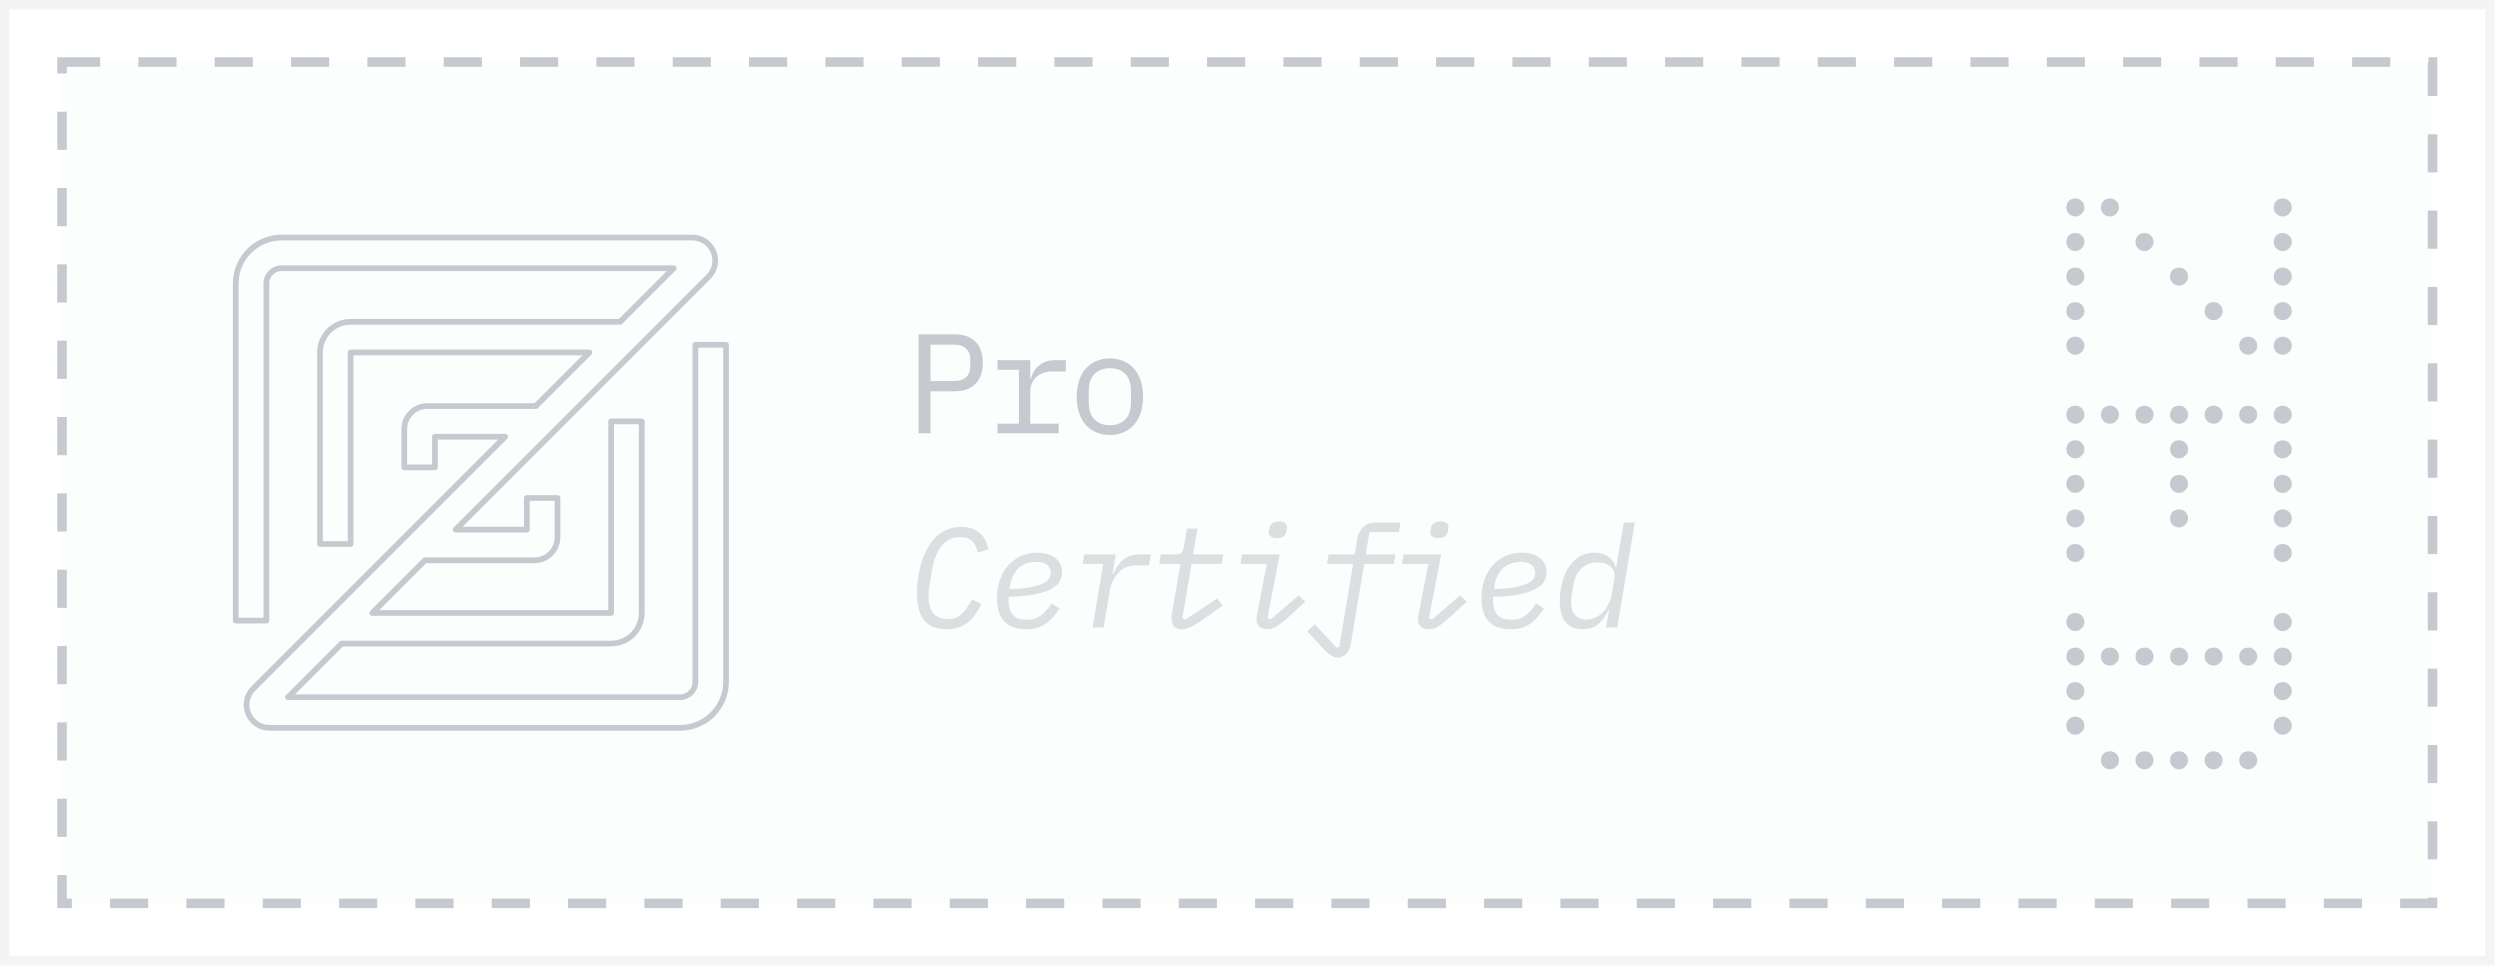
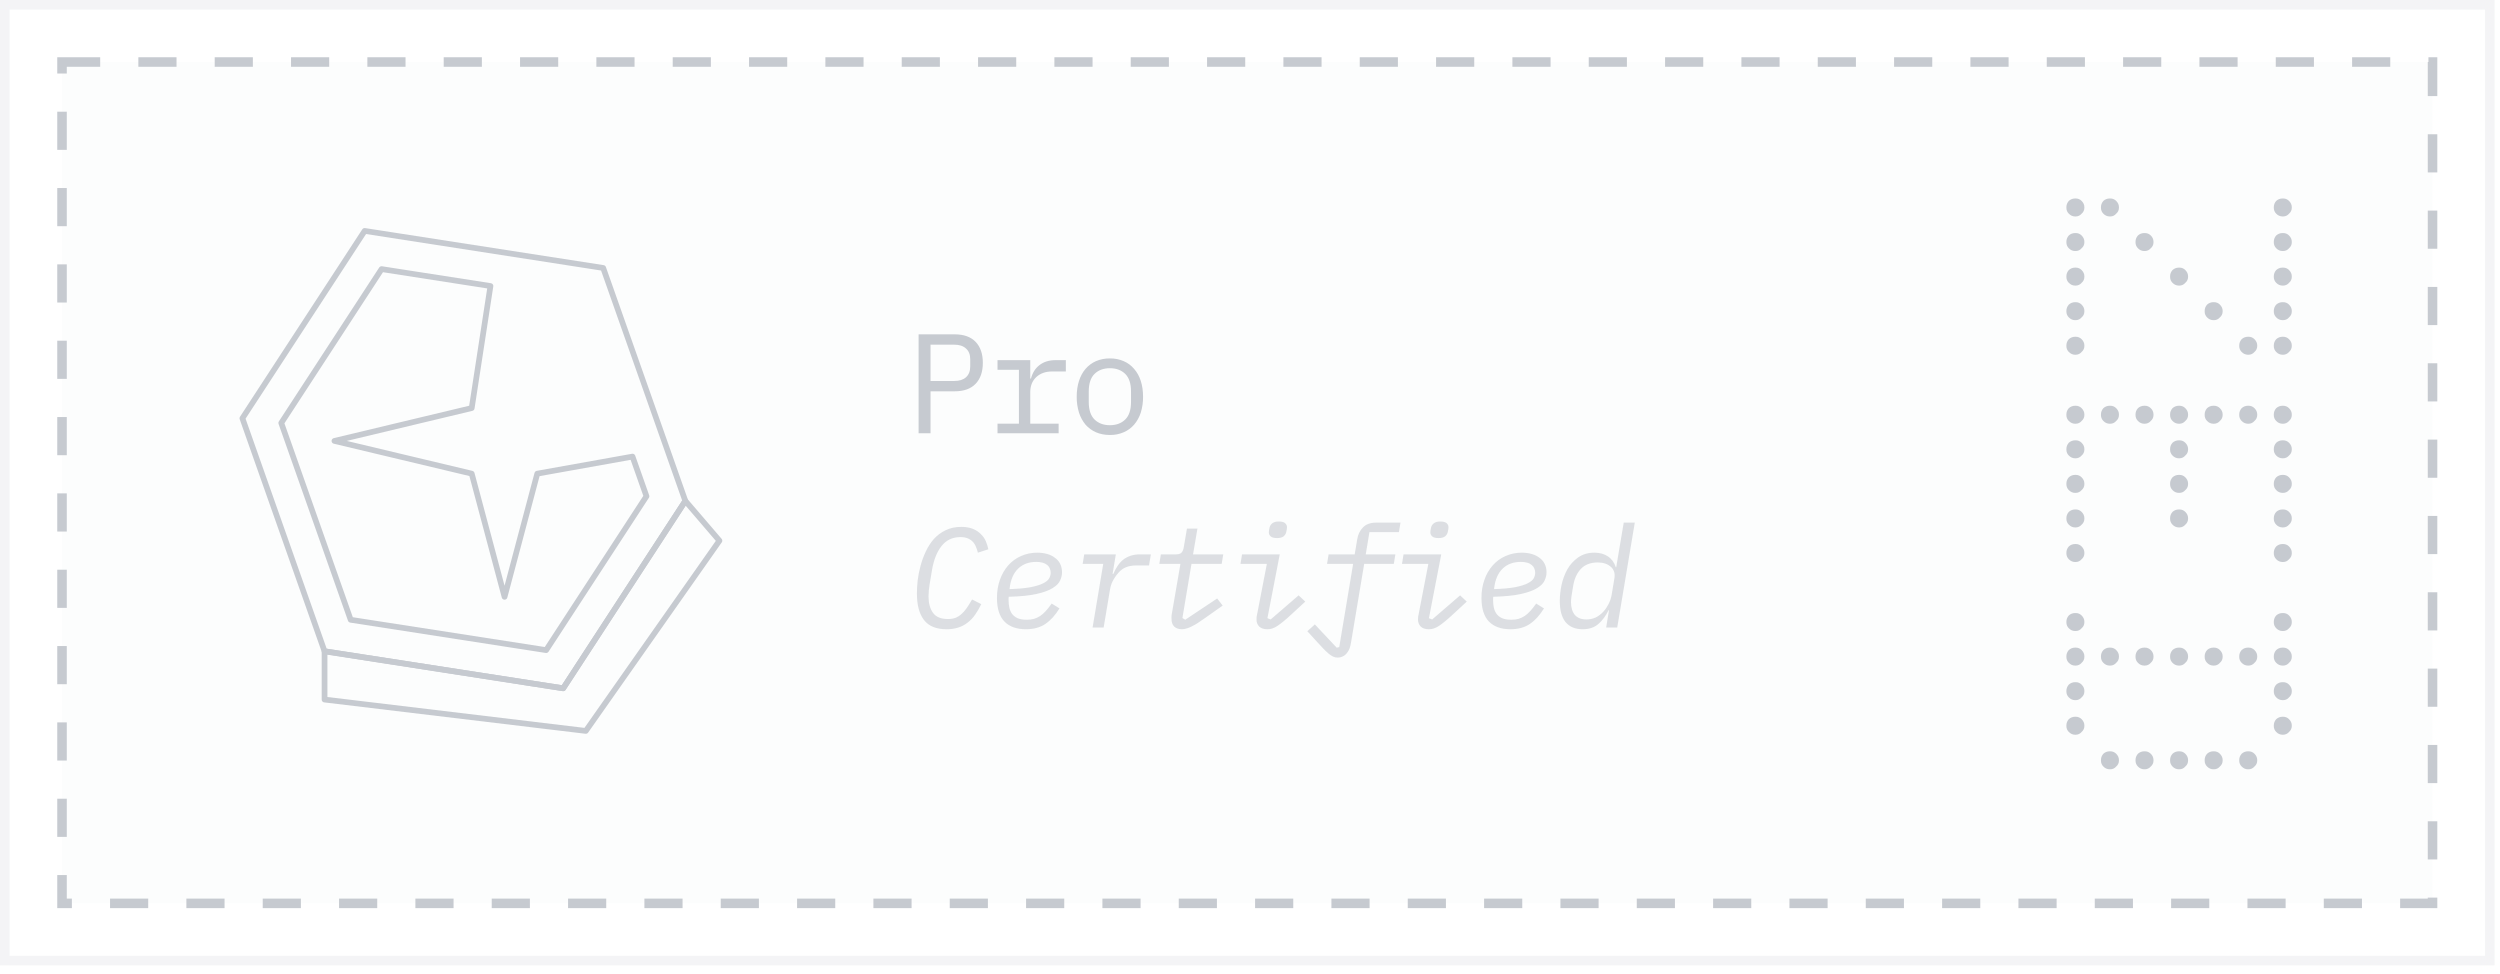
<svg xmlns="http://www.w3.org/2000/svg" width="262" height="102" fill="none">
  <path stroke="#c6cad0" d="M.5.5h260.43v100.173H.5z" opacity=".2" />
  <path fill="#c6cad0" fill-opacity=".05" stroke="#c6cad0" stroke-dasharray="4 4" d="M6.5 6.5h248.43v88.173H6.5z" />
  <path fill="#c6cad0" d="M116.316 45.586q-.802 0-1.456-.282a3.15 3.15 0 0 1-1.099-.802 3.8 3.8 0 0 1-.684-1.263 5.5 5.5 0 0 1-.238-1.664q0-.906.238-1.65t.684-1.262a3.1 3.1 0 0 1 1.099-.817 3.6 3.6 0 0 1 1.456-.283 3.5 3.5 0 0 1 1.441.283q.654.282 1.1.817.46.519.698 1.263t.238 1.649a5.5 5.5 0 0 1-.238 1.664 3.7 3.7 0 0 1-.698 1.263 3 3 0 0 1-1.1.802 3.5 3.5 0 0 1-1.441.282m0-1.025q.995 0 1.605-.594.609-.594.609-1.843v-1.099q0-1.248-.609-1.842-.61-.594-1.605-.594t-1.605.594q-.609.594-.609 1.842v1.1q0 1.247.609 1.842.61.594 1.605.594M104.54 44.398h2.244v-5.646h-2.244v-1.01h3.432v1.931h.074q.238-.907.892-1.411.669-.52 1.694-.52h1.069v1.188h-1.441q-1.025 0-1.664.594-.624.596-.624 1.56v3.313h2.972v1.01h-6.404zM96.27 45.408v-10.37h3.774q1.442 0 2.199.787.758.788.758 2.199t-.758 2.199q-.757.787-2.199.787h-2.525v4.398zm1.249-5.482h2.496q.787 0 1.218-.387.446-.401.446-1.129v-.772q0-.728-.446-1.115-.43-.4-1.218-.4h-2.496z" />
  <path fill="#c6cad0" d="M168.622 63.953h-.044q-.446.907-1.085 1.456-.624.535-1.634.535-1.16 0-1.783-.743-.609-.743-.609-2.228 0-.773.178-1.65a6.1 6.1 0 0 1 .609-1.649 3.8 3.8 0 0 1 1.129-1.248q.7-.505 1.709-.505.847 0 1.411.386.58.371.832 1.13h.045l.787-4.665h1.159l-1.842 10.994h-1.159zm-2.362.966q.475 0 .936-.193.46-.209.862-.654.297-.327.52-.773.237-.446.327-.98l.282-1.694q.133-.802-.386-1.233-.506-.446-1.367-.446-1.114 0-1.753.669-.624.669-.803 1.738l-.178 1.07q-.03.208-.045.371a3 3 0 0 0-.014.297q0 .863.401 1.352.415.476 1.218.476M158.288 65.944q-1.457 0-2.244-.802-.787-.818-.787-2.481 0-1.041.312-1.902a4.5 4.5 0 0 1 .862-1.5 3.8 3.8 0 0 1 1.337-.981 4.1 4.1 0 0 1 1.708-.357q.565 0 1.04.134t.817.401q.357.252.55.639.193.386.193.891 0 .402-.193.832-.178.431-.772.803-.58.37-1.694.624-1.1.252-2.927.297-.015.118-.015.222v.12q0 .4.074.772.075.371.283.669.207.282.579.46.372.163.981.163.416 0 .743-.089.34-.103.638-.297.312-.207.595-.52.297-.327.624-.787l.817.505q-.654 1.07-1.486 1.634-.817.55-2.035.55m1.084-7.057q-1.158 0-1.887.698-.728.699-.891 2.006l-.015.148q1.397-.045 2.244-.208.861-.177 1.307-.416.46-.237.609-.52.149-.282.149-.564 0-.238-.089-.446a.8.8 0 0 0-.253-.356 1.2 1.2 0 0 0-.475-.253 2.4 2.4 0 0 0-.699-.09M150.761 56.39q-.475 0-.669-.177a.55.55 0 0 1-.193-.416q0-.09.015-.194t.045-.237a.78.78 0 0 1 .297-.52q.237-.193.683-.193.476 0 .669.178a.55.55 0 0 1 .193.416q0 .09-.015.193-.015.105-.044.238a.85.85 0 0 1-.298.535q-.237.177-.683.178m-1.01 9.554q-.565 0-.862-.282a1.04 1.04 0 0 1-.282-.743q0-.15.015-.297.029-.164.059-.297l1.01-5.23h-2.763l.163-.996h3.952l-1.292 6.686.341.134 2.927-2.526.699.654-1.352 1.248q-.52.49-.907.802-.37.312-.668.505a2.1 2.1 0 0 1-.55.268q-.238.075-.49.074M140.159 68.915a1 1 0 0 1-.446-.104 2 2 0 0 1-.46-.297 7 7 0 0 1-.58-.55q-.311-.326-.758-.817l-.906-.995.788-.713 2.288 2.436.267-.06 1.456-8.72h-2.734l.164-.995h2.733l.268-1.59q.119-.757.609-1.248.49-.49 1.352-.49h2.57l-.163.995h-3.09l-.387 2.332h3.105l-.163.996h-3.105l-1.382 8.26a3 3 0 0 1-.148.595q-.105.282-.283.49a1.1 1.1 0 0 1-.416.342q-.252.133-.579.133M133.836 56.39q-.476 0-.669-.177a.55.55 0 0 1-.193-.416q0-.09.015-.194t.044-.237a.8.8 0 0 1 .297-.52q.238-.193.684-.193.476 0 .668.178a.55.55 0 0 1 .194.416q0 .09-.015.193-.015.105-.045.238a.85.85 0 0 1-.297.535q-.238.177-.683.178m-1.011 9.554q-.564 0-.861-.282a1.03 1.03 0 0 1-.283-.743q0-.15.015-.297.03-.164.06-.297l1.01-5.23h-2.764l.164-.996h3.952l-1.293 6.686.342.134 2.927-2.526.698.654-1.352 1.248q-.52.49-.906.802a7 7 0 0 1-.669.505 2.1 2.1 0 0 1-.549.268q-.238.075-.491.074M123.872 65.944q-.52 0-.817-.282-.282-.283-.282-.818v-.282a2 2 0 0 1 .045-.297l.891-5.17h-2.214l.164-.996h1.56q.386 0 .564-.148.193-.164.268-.55l.341-2.006h1.1l-.461 2.704h3.165l-.164.996h-3.164l-.951 5.675.297.178 3.343-2.228.579.743-1.679 1.188q-.519.372-.906.624a6 6 0 0 1-.683.387 2.7 2.7 0 0 1-.535.208q-.238.075-.461.074M114.503 65.766l1.115-6.671h-2.155l.164-.996h3.313l-.342 2.05h.074a4.8 4.8 0 0 1 .446-.831q.253-.387.58-.654.341-.267.772-.416a3 3 0 0 1 .981-.149h1.159l-.194 1.16h-1.307q-.669 0-1.114.192-.446.179-.788.58l-.208.252q-.119.15-.252.372a4 4 0 0 0-.253.505 3.6 3.6 0 0 0-.163.609l-.669 3.997zM107.512 65.944q-1.457 0-2.244-.802-.787-.818-.787-2.481 0-1.041.312-1.902a4.6 4.6 0 0 1 .861-1.5 3.85 3.85 0 0 1 1.338-.981 4.1 4.1 0 0 1 1.708-.357q.564 0 1.04.134.475.134.817.401.357.252.55.639.193.386.193.891 0 .402-.193.832-.178.431-.773.803-.579.37-1.693.624-1.1.252-2.927.297-.015.118-.015.222v.12q0 .4.074.772.075.371.283.669.207.282.579.46.371.163.981.163.415 0 .742-.089.342-.103.639-.297.312-.207.595-.52.297-.327.624-.787l.817.505q-.654 1.07-1.486 1.634-.817.55-2.035.55m1.084-7.057q-1.158 0-1.887.698-.727.699-.891 2.006l-.015.148q1.397-.045 2.243-.208.862-.177 1.308-.416.46-.237.609-.52.149-.282.149-.564 0-.238-.09-.446a.8.8 0 0 0-.252-.356 1.2 1.2 0 0 0-.476-.253 2.4 2.4 0 0 0-.698-.09M99.197 65.944q-1.62 0-2.362-.966-.743-.966-.743-2.778 0-.594.075-1.337.088-.758.297-1.53.207-.787.55-1.516.341-.743.846-1.322a3.9 3.9 0 0 1 1.233-.921q.714-.357 1.65-.357.712 0 1.218.208.505.208.832.55.342.327.52.743t.267.847l-1.099.356a3.3 3.3 0 0 0-.208-.624 1.52 1.52 0 0 0-.847-.876 2 2 0 0 0-.773-.134q-1.248 0-1.99.95-.729.938-.996 2.541l-.238 1.427q-.06.34-.089.668-.03.327-.03.639 0 1.07.476 1.723.475.64 1.545.64.446 0 .788-.12.34-.134.624-.386.297-.252.564-.639.267-.386.565-.906l.965.49a8 8 0 0 1-.638 1.1 3.7 3.7 0 0 1-.788.832 3.1 3.1 0 0 1-.98.52 3.9 3.9 0 0 1-1.234.178" opacity=".6" />
-   <path stroke="#c6cad0" stroke-linejoin="round" stroke-width=".6" d="M29.521 28.106c-.887 0-1.605.72-1.605 1.606v35.326h-3.212V29.712a4.817 4.817 0 0 1 4.817-4.817h43.023c2.146 0 3.22 2.594 1.703 4.111L47.75 55.504h7.464v-3.312h3.212v4.115a2.41 2.41 0 0 1-2.409 2.409H44.538l-5.52 5.52h25.027V44.164h3.211v20.072a3.21 3.21 0 0 1-3.211 3.211H35.806l-5.62 5.62h41.085c.887 0 1.605-.719 1.605-1.606V36.135h3.212V71.46a4.817 4.817 0 0 1-4.817 4.818H28.248c-2.146 0-3.22-2.595-1.703-4.112l26.397-26.398H45.58v3.212h-3.212v-4.014a2.41 2.41 0 0 1 2.409-2.41h11.378l5.62-5.62H36.747V57.01h-3.211V36.938a3.21 3.21 0 0 1 3.211-3.212h28.239l5.62-5.62z" clip-rule="evenodd" />
+   <path stroke="#c6cad0" stroke-linejoin="round" stroke-width=".6" clip-rule="evenodd" d="M34.013,68.252 L59.022,72.134 L71.824,52.496 L75.397,56.664 L61.392,76.6 L34.013,73.313Z" />
+   <path stroke="#c6cad0" stroke-linejoin="round" stroke-width=".6" clip-rule="evenodd" d="M25.403,43.838 L34.013,68.252 L59.022,72.134 L71.824,52.496 L63.214,28.082 L38.217,24.2ZM39.991,28.201 L51.4,29.976 L49.435,42.766 L35.049,46.208 L49.435,49.638 L52.877,62.547 L56.307,49.638 L66.287,47.851 L67.752,52.008 L57.236,68.133 L36.752,64.953 L29.476,44.326Z" />
  <path fill="#c6cad0" d="M240.179 65.152v.073a.79.79 0 0 1-.29.616.79.79 0 0 1-.616.29h-.072a.9.9 0 0 1-.652-.29.84.84 0 0 1-.254-.616v-.073a.96.96 0 0 1 .254-.652.96.96 0 0 1 .652-.253h.072q.363 0 .616.253.29.29.29.652m0 3.623v.073a.79.79 0 0 1-.29.616.79.79 0 0 1-.616.29h-.072a.9.9 0 0 1-.652-.29.84.84 0 0 1-.254-.616v-.073a.96.96 0 0 1 .254-.652.96.96 0 0 1 .652-.253h.072q.363 0 .616.253.29.29.29.652m0 3.623v.073a.79.79 0 0 1-.29.615.79.79 0 0 1-.616.29h-.072a.9.9 0 0 1-.652-.29.84.84 0 0 1-.254-.615v-.073a.96.96 0 0 1 .254-.652.96.96 0 0 1 .652-.254h.072q.363 0 .616.254.29.29.29.652m0 3.623v.073a.79.79 0 0 1-.29.615.79.79 0 0 1-.616.29h-.072a.9.9 0 0 1-.652-.29.84.84 0 0 1-.254-.615v-.073a.96.96 0 0 1 .254-.652.96.96 0 0 1 .652-.254h.072q.363 0 .616.254.29.29.29.652m-3.623-7.246v.073a.79.79 0 0 1-.29.616.79.79 0 0 1-.616.29h-.072a.9.9 0 0 1-.652-.29.84.84 0 0 1-.254-.616v-.073q0-.362.254-.652a.96.96 0 0 1 .652-.253h.072q.363 0 .616.253.29.29.29.652m0 10.869v.072a.79.79 0 0 1-.29.616.79.79 0 0 1-.616.29h-.072q-.363 0-.652-.29a.84.84 0 0 1-.254-.616v-.072q0-.363.254-.652a.96.96 0 0 1 .652-.254h.072q.363 0 .616.254.29.29.29.652m-3.623-10.869v.073a.79.79 0 0 1-.29.616.79.79 0 0 1-.616.29h-.072a.9.9 0 0 1-.652-.29.84.84 0 0 1-.254-.616v-.073q0-.362.254-.652a.96.96 0 0 1 .652-.253h.072q.363 0 .616.253.29.29.29.652m0 10.869v.072a.79.79 0 0 1-.29.616.79.79 0 0 1-.616.29h-.072q-.363 0-.652-.29a.84.84 0 0 1-.254-.616v-.072q0-.363.254-.652a.96.96 0 0 1 .652-.254h.072q.363 0 .616.254.29.29.29.652m-3.623-10.869v.073a.79.79 0 0 1-.29.616.79.79 0 0 1-.615.29h-.073a.9.9 0 0 1-.652-.29.84.84 0 0 1-.254-.616v-.073q0-.362.254-.652a.97.97 0 0 1 .652-.253h.073q.362 0 .615.253.29.29.29.652m0 10.869v.072a.79.79 0 0 1-.29.616.79.79 0 0 1-.615.29h-.073a.9.9 0 0 1-.652-.29.84.84 0 0 1-.254-.616v-.072q0-.363.254-.652a.97.97 0 0 1 .652-.254h.073q.362 0 .615.254.29.29.29.652m-3.623-10.869v.073a.79.79 0 0 1-.289.616.8.8 0 0 1-.616.29h-.073a.9.9 0 0 1-.652-.29.84.84 0 0 1-.254-.616v-.073q0-.362.254-.652a.97.97 0 0 1 .652-.253h.073q.361 0 .616.253a.9.9 0 0 1 .289.652m0 10.869v.072a.79.79 0 0 1-.289.616.8.8 0 0 1-.616.29h-.073a.9.9 0 0 1-.652-.29.84.84 0 0 1-.254-.616v-.072q0-.363.254-.652a.97.97 0 0 1 .652-.254h.073q.361 0 .616.254a.9.9 0 0 1 .289.652m-3.622-10.869v.073a.79.79 0 0 1-.29.616.79.79 0 0 1-.616.29h-.073a.9.9 0 0 1-.652-.29.84.84 0 0 1-.253-.616v-.073q0-.362.253-.652a.97.97 0 0 1 .652-.253h.073a.84.84 0 0 1 .616.253q.29.29.29.652m0 10.869v.072a.79.79 0 0 1-.29.616.79.79 0 0 1-.616.29h-.073a.9.9 0 0 1-.652-.29.84.84 0 0 1-.253-.616v-.072q0-.363.253-.652a.97.97 0 0 1 .652-.254h.073a.84.84 0 0 1 .616.254q.29.29.29.652m-3.623-14.492v.073a.79.79 0 0 1-.29.616.79.79 0 0 1-.616.29h-.073q-.361 0-.652-.29a.84.84 0 0 1-.253-.616v-.073q0-.362.253-.652a.97.97 0 0 1 .652-.253h.073a.84.84 0 0 1 .616.253q.29.29.29.652m0 3.623v.073a.79.79 0 0 1-.29.616.79.79 0 0 1-.616.29h-.073q-.361 0-.652-.29a.84.84 0 0 1-.253-.616v-.073q0-.362.253-.652a.97.97 0 0 1 .652-.253h.073a.84.84 0 0 1 .616.253q.29.29.29.652m0 3.623v.073a.79.79 0 0 1-.29.615.79.79 0 0 1-.616.29h-.073q-.361 0-.652-.29a.84.84 0 0 1-.253-.615v-.073q0-.362.253-.652a.97.97 0 0 1 .652-.254h.073a.84.84 0 0 1 .616.254q.29.29.29.652m0 3.623v.073a.79.79 0 0 1-.29.615.79.79 0 0 1-.616.29h-.073q-.361 0-.652-.29a.84.84 0 0 1-.253-.615v-.073q0-.363.253-.652a.97.97 0 0 1 .652-.254h.073a.84.84 0 0 1 .616.254q.29.29.29.652M240.179 43.43v.072a.79.79 0 0 1-.29.616.79.79 0 0 1-.616.29h-.072a.9.9 0 0 1-.652-.29.84.84 0 0 1-.254-.616v-.073a.96.96 0 0 1 .254-.652.96.96 0 0 1 .652-.253h.072q.363 0 .616.253.29.29.29.652m0 3.622v.073a.79.79 0 0 1-.29.616.79.79 0 0 1-.616.29h-.072a.9.9 0 0 1-.652-.29.84.84 0 0 1-.254-.616v-.073a.96.96 0 0 1 .254-.652.96.96 0 0 1 .652-.253h.072q.363 0 .616.253.29.29.29.652m0 3.623v.073a.79.79 0 0 1-.29.616.79.79 0 0 1-.616.29h-.072a.9.9 0 0 1-.652-.29.84.84 0 0 1-.254-.616v-.073a.96.96 0 0 1 .254-.652.96.96 0 0 1 .652-.254h.072q.363 0 .616.254.29.29.29.652m0 3.623v.072a.79.79 0 0 1-.29.616.79.79 0 0 1-.616.29h-.072a.9.9 0 0 1-.652-.29.84.84 0 0 1-.254-.616v-.072a.96.96 0 0 1 .254-.652.96.96 0 0 1 .652-.254h.072q.363 0 .616.254.29.29.29.652m0 3.623v.072a.79.79 0 0 1-.29.616.79.79 0 0 1-.616.29h-.072a.9.9 0 0 1-.652-.29.84.84 0 0 1-.254-.616v-.072a.96.96 0 0 1 .254-.652.96.96 0 0 1 .652-.254h.072q.363 0 .616.254.29.29.29.652m-3.623-14.492v.073a.79.79 0 0 1-.29.616.79.79 0 0 1-.616.29h-.072a.9.9 0 0 1-.652-.29.84.84 0 0 1-.254-.616v-.073q0-.362.254-.652a.96.96 0 0 1 .652-.253h.072q.363 0 .616.253.29.29.29.652m-3.623 0v.073a.79.79 0 0 1-.29.616.79.79 0 0 1-.616.29h-.072a.9.9 0 0 1-.652-.29.84.84 0 0 1-.254-.616v-.073q0-.362.254-.652a.96.96 0 0 1 .652-.253h.072q.363 0 .616.253.29.29.29.652m-3.623 0v.073a.79.79 0 0 1-.29.616.79.79 0 0 1-.615.29h-.073a.9.9 0 0 1-.652-.29.84.84 0 0 1-.254-.616v-.073q0-.362.254-.652a.97.97 0 0 1 .652-.253h.073q.362 0 .615.253.29.29.29.652m0 3.623v.073a.79.79 0 0 1-.29.616.79.79 0 0 1-.615.29h-.073a.9.9 0 0 1-.652-.29.84.84 0 0 1-.254-.616v-.073q0-.362.254-.652a.97.97 0 0 1 .652-.253h.073q.362 0 .615.253.29.29.29.652m0 3.623v.073a.79.79 0 0 1-.29.616.79.79 0 0 1-.615.29h-.073a.9.9 0 0 1-.652-.29.84.84 0 0 1-.254-.616v-.073q0-.362.254-.652a.97.97 0 0 1 .652-.254h.073q.362 0 .615.254.29.29.29.652m0 3.623v.072a.79.79 0 0 1-.29.616.79.79 0 0 1-.615.29h-.073a.9.9 0 0 1-.652-.29.84.84 0 0 1-.254-.616v-.072q0-.363.254-.652a.97.97 0 0 1 .652-.254h.073q.362 0 .615.254.29.29.29.652m-3.623-10.869v.073a.79.79 0 0 1-.289.616.8.8 0 0 1-.616.29h-.073a.9.9 0 0 1-.652-.29.84.84 0 0 1-.254-.616v-.073q0-.362.254-.652a.97.97 0 0 1 .652-.253h.073q.361 0 .616.253a.9.9 0 0 1 .289.652m-3.622 0v.073a.79.79 0 0 1-.29.616.79.79 0 0 1-.616.29h-.073a.9.9 0 0 1-.652-.29.84.84 0 0 1-.253-.616v-.073q0-.362.253-.652a.97.97 0 0 1 .652-.253h.073a.84.84 0 0 1 .616.253q.29.29.29.652m-3.623 0v.073a.79.79 0 0 1-.29.616.79.79 0 0 1-.616.29h-.073q-.361 0-.652-.29a.84.84 0 0 1-.253-.616v-.073q0-.362.253-.652a.97.97 0 0 1 .652-.253h.073a.84.84 0 0 1 .616.253q.29.29.29.652m0 3.623v.073a.79.79 0 0 1-.29.616.79.79 0 0 1-.616.29h-.073q-.361 0-.652-.29a.84.84 0 0 1-.253-.616v-.073q0-.362.253-.652a.97.97 0 0 1 .652-.253h.073a.84.84 0 0 1 .616.253q.29.29.29.652m0 3.623v.073a.79.79 0 0 1-.29.616.79.79 0 0 1-.616.29h-.073q-.361 0-.652-.29a.84.84 0 0 1-.253-.616v-.073q0-.362.253-.652a.97.97 0 0 1 .652-.254h.073a.84.84 0 0 1 .616.254q.29.29.29.652m0 3.623v.072a.79.79 0 0 1-.29.616.79.79 0 0 1-.616.29h-.073q-.361 0-.652-.29a.84.84 0 0 1-.253-.616v-.072q0-.363.253-.652a.97.97 0 0 1 .652-.254h.073a.84.84 0 0 1 .616.254q.29.29.29.652m0 3.623v.072a.79.79 0 0 1-.29.616.79.79 0 0 1-.616.29h-.073q-.361 0-.652-.29a.84.84 0 0 1-.253-.616v-.072q0-.363.253-.652a.97.97 0 0 1 .652-.254h.073a.84.84 0 0 1 .616.254q.29.29.29.652M240.179 21.706v.073a.79.79 0 0 1-.29.616.79.79 0 0 1-.616.29h-.072a.9.9 0 0 1-.652-.29.84.84 0 0 1-.254-.616v-.073a.96.96 0 0 1 .254-.652.96.96 0 0 1 .652-.253h.072q.363 0 .616.253.29.29.29.652m0 3.623v.073a.79.79 0 0 1-.29.616.79.79 0 0 1-.616.29h-.072a.9.9 0 0 1-.652-.29.84.84 0 0 1-.254-.616v-.073a.96.96 0 0 1 .254-.652.96.96 0 0 1 .652-.253h.072q.363 0 .616.253.29.29.29.652m0 3.623v.073a.79.79 0 0 1-.29.615.79.79 0 0 1-.616.29h-.072a.9.9 0 0 1-.652-.29.84.84 0 0 1-.254-.615v-.073a.96.96 0 0 1 .254-.652.96.96 0 0 1 .652-.254h.072q.363 0 .616.254.29.29.29.652m0 3.623v.072a.79.79 0 0 1-.29.616.79.79 0 0 1-.616.29h-.072a.9.9 0 0 1-.652-.29.84.84 0 0 1-.254-.616v-.072a.96.96 0 0 1 .254-.652.96.96 0 0 1 .652-.254h.072q.363 0 .616.254.29.29.29.652m0 3.623v.072a.79.79 0 0 1-.29.616.79.79 0 0 1-.616.29h-.072a.9.9 0 0 1-.652-.29.84.84 0 0 1-.254-.616v-.072a.96.96 0 0 1 .254-.652.96.96 0 0 1 .652-.254h.072q.363 0 .616.254.29.29.29.652m-3.623 0v.072a.79.79 0 0 1-.29.616.79.79 0 0 1-.616.29h-.072a.9.9 0 0 1-.652-.29.84.84 0 0 1-.254-.616v-.072q0-.364.254-.652a.96.96 0 0 1 .652-.254h.072q.363 0 .616.254.29.29.29.652m-3.623-3.623v.072a.79.79 0 0 1-.29.616.79.79 0 0 1-.616.29h-.072a.9.9 0 0 1-.652-.29.84.84 0 0 1-.254-.616v-.072q0-.363.254-.652a.96.96 0 0 1 .652-.254h.072q.363 0 .616.254.29.29.29.652m-3.623-3.623v.073a.79.79 0 0 1-.29.615.79.79 0 0 1-.615.29h-.073a.9.9 0 0 1-.652-.29.84.84 0 0 1-.254-.615v-.073q0-.362.254-.652a.97.97 0 0 1 .652-.254h.073q.362 0 .615.254.29.29.29.652m-3.623-3.623v.073a.79.79 0 0 1-.289.616.8.8 0 0 1-.616.29h-.073a.9.9 0 0 1-.652-.29.84.84 0 0 1-.254-.616v-.073q0-.362.254-.652a.97.97 0 0 1 .652-.253h.073q.361 0 .616.253a.9.9 0 0 1 .289.652m-3.622-3.623v.073a.79.79 0 0 1-.29.616.79.79 0 0 1-.616.29h-.073a.9.9 0 0 1-.652-.29.84.84 0 0 1-.253-.616v-.073q0-.362.253-.652a.97.97 0 0 1 .652-.253h.073a.84.84 0 0 1 .616.253q.29.29.29.652m-3.623 0v.073a.79.79 0 0 1-.29.616.79.79 0 0 1-.616.29h-.073q-.361 0-.652-.29a.84.84 0 0 1-.253-.616v-.073q0-.362.253-.652a.97.97 0 0 1 .652-.253h.073a.84.84 0 0 1 .616.253q.29.29.29.652m0 3.623v.073a.79.79 0 0 1-.29.616.79.79 0 0 1-.616.29h-.073q-.361 0-.652-.29a.84.84 0 0 1-.253-.616v-.073q0-.362.253-.652a.97.97 0 0 1 .652-.253h.073a.84.84 0 0 1 .616.253q.29.29.29.652m0 3.623v.073a.79.79 0 0 1-.29.615.79.79 0 0 1-.616.29h-.073q-.361 0-.652-.29a.84.84 0 0 1-.253-.615v-.073q0-.362.253-.652a.97.97 0 0 1 .652-.254h.073a.84.84 0 0 1 .616.254q.29.29.29.652m0 3.623v.072a.79.79 0 0 1-.29.616.79.79 0 0 1-.616.29h-.073q-.361 0-.652-.29a.84.84 0 0 1-.253-.616v-.072q0-.363.253-.652a.97.97 0 0 1 .652-.254h.073a.84.84 0 0 1 .616.254q.29.29.29.652m0 3.623v.072a.79.79 0 0 1-.29.616.79.79 0 0 1-.616.29h-.073q-.361 0-.652-.29a.84.84 0 0 1-.253-.616v-.072q0-.364.253-.652a.97.97 0 0 1 .652-.254h.073a.84.84 0 0 1 .616.254q.29.29.29.652" />
</svg>
